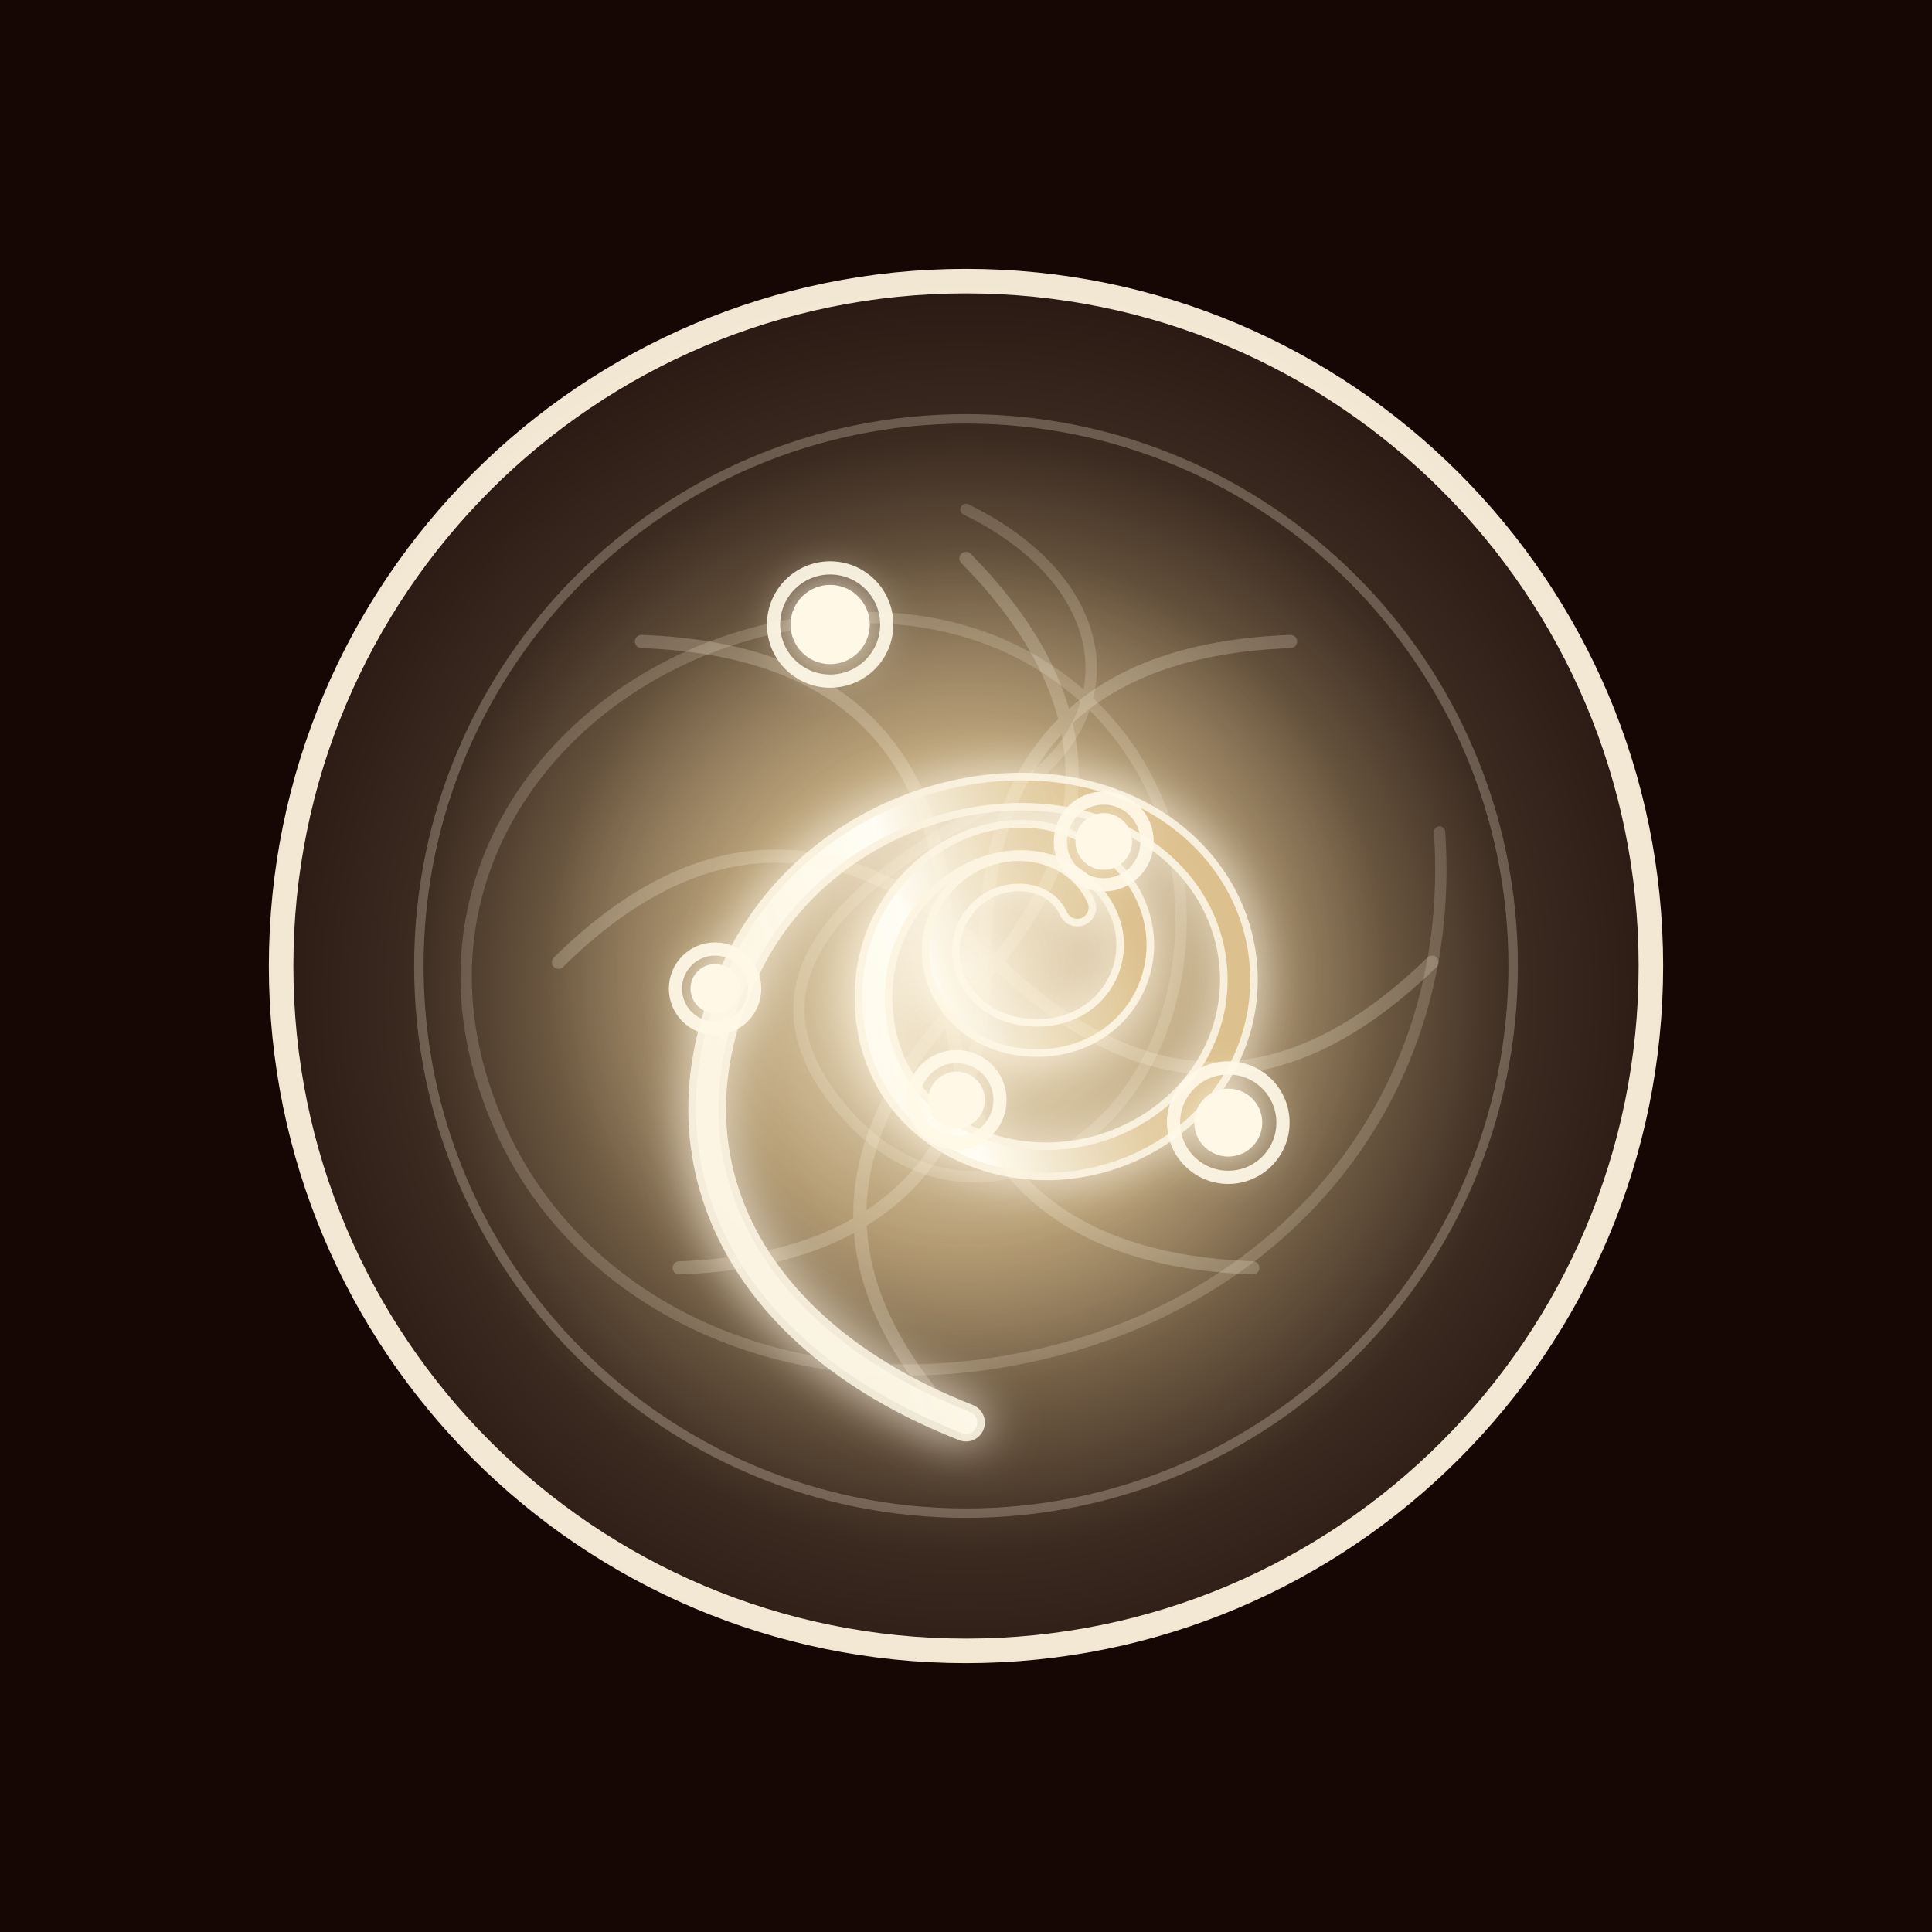
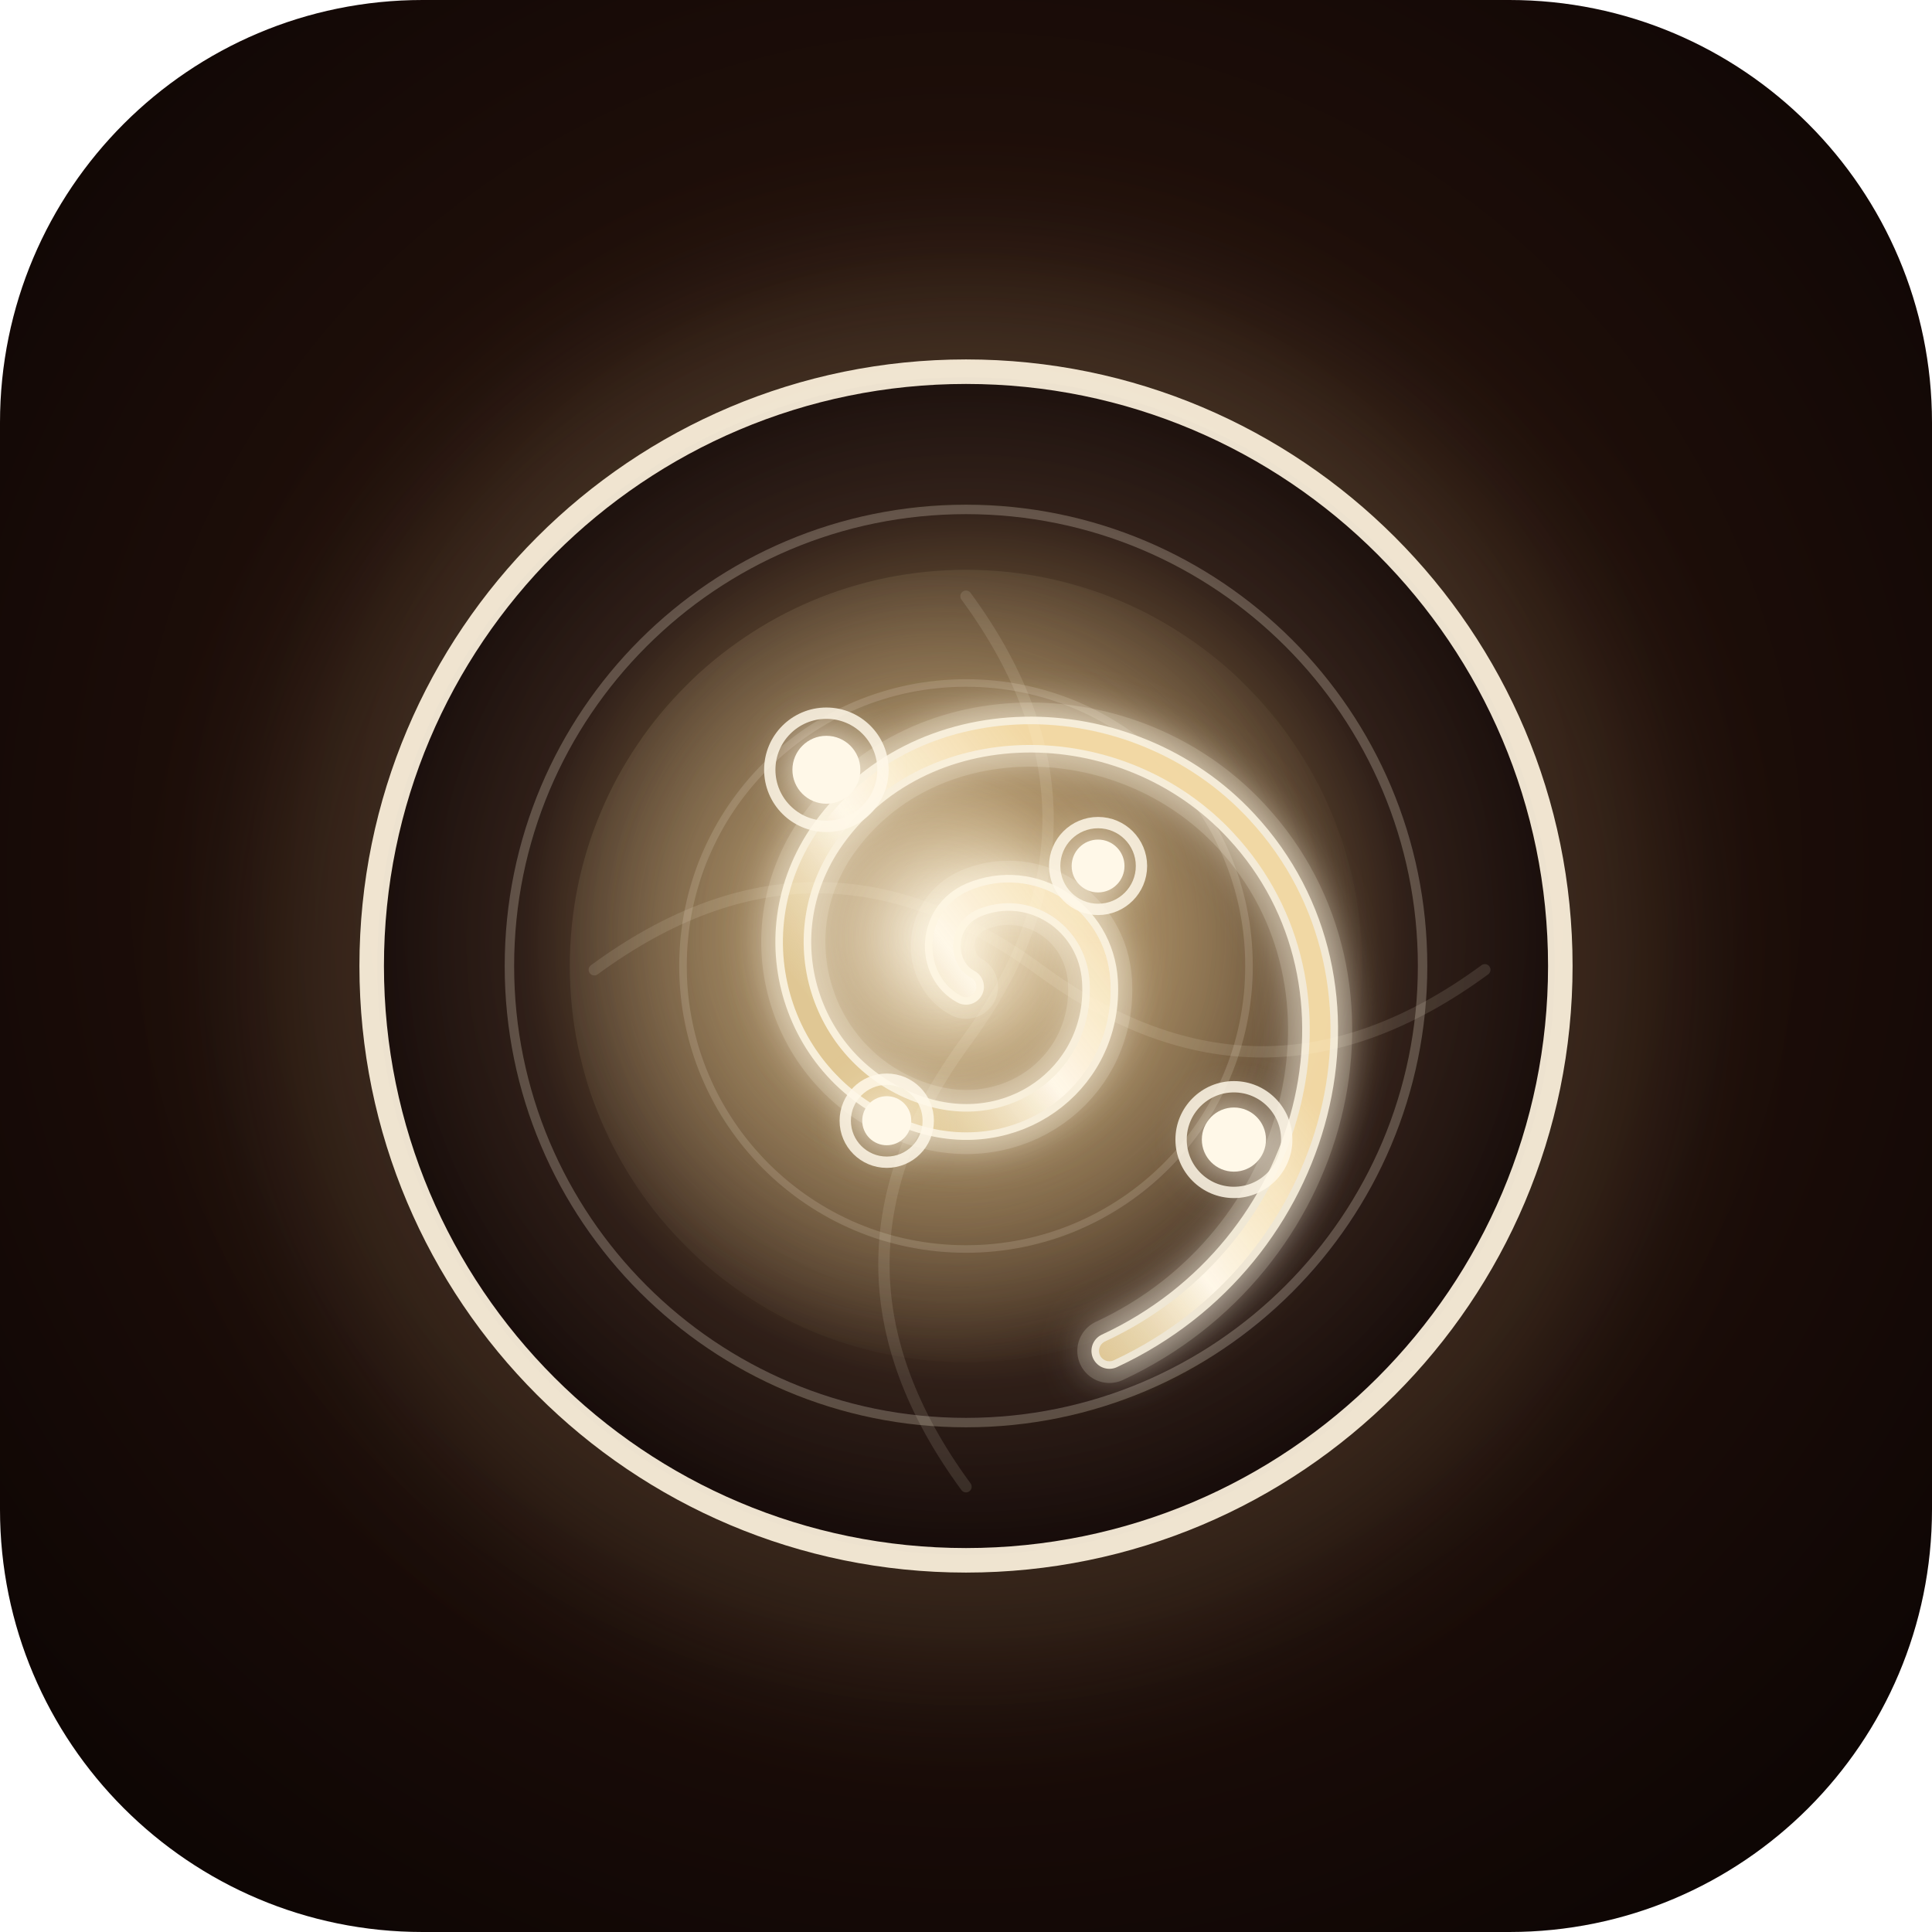
<svg xmlns="http://www.w3.org/2000/svg" viewBox="0 0 1024 1024" role="img" aria-labelledby="title desc">
  <defs>
-     <radialGradient id="bg" cx="50%" cy="52%" r="62%">
-       <stop offset="0%" stop-color="#e9ddc9" />
-       <stop offset="28%" stop-color="#a88f68" />
-       <stop offset="64%" stop-color="#3a2a20" />
-       <stop offset="100%" stop-color="#170704" />
+     <radialGradient id="backdrop" cx="50%" cy="45%" r="76%">
+       <stop offset="0%" stop-color="#4d3827" />
+       <stop offset="42%" stop-color="#21100a" />
+       <stop offset="100%" stop-color="#070202" />
    </radialGradient>
-     <radialGradient id="glow" cx="50%" cy="50%" r="48%">
-       <stop offset="0%" stop-color="#fff8e7" stop-opacity=".95" />
-       <stop offset="36%" stop-color="#ecd7aa" stop-opacity=".45" />
-       <stop offset="100%" stop-color="#ecd7aa" stop-opacity="0" />
+     <radialGradient id="orbFill" cx="50%" cy="48%" r="55%">
+       <stop offset="0%" stop-color="#f2dfba" stop-opacity=".9" />
+       <stop offset="26%" stop-color="#a88755" stop-opacity=".62" />
+       <stop offset="68%" stop-color="#2d1d17" stop-opacity=".86" />
+       <stop offset="100%" stop-color="#100706" />
    </radialGradient>
-     <linearGradient id="thread" x1="18%" x2="86%" y1="62%" y2="36%">
-       <stop offset="0%" stop-color="#fff8e7" stop-opacity=".68" />
-       <stop offset="45%" stop-color="#fffef5" />
-       <stop offset="100%" stop-color="#d5b57a" stop-opacity=".82" />
+     <radialGradient id="coreLight" cx="46%" cy="46%" r="56%">
+       <stop offset="0%" stop-color="#fff8e8" stop-opacity=".95" />
+       <stop offset="36%" stop-color="#efd8aa" stop-opacity=".42" />
+       <stop offset="100%" stop-color="#efd8aa" stop-opacity="0" />
+     </radialGradient>
+     <linearGradient id="threadLight" x1="28%" y1="70%" x2="72%" y2="30%">
+       <stop offset="0%" stop-color="#d6b878" stop-opacity=".72" />
+       <stop offset="42%" stop-color="#fff8e9" />
+       <stop offset="100%" stop-color="#f1d59b" stop-opacity=".86" />
    </linearGradient>
-     <filter id="softGlow" x="-40%" y="-40%" width="180%" height="180%">
-       <feGaussianBlur stdDeviation="13" result="blur" />
+     <filter id="softGlow" x="-45%" y="-45%" width="190%" height="190%">
+       <feGaussianBlur stdDeviation="12" result="blur" />
      <feMerge>
        <feMergeNode in="blur" />
        <feMergeNode in="SourceGraphic" />
      </feMerge>
    </filter>
+     <filter id="wideGlow" x="-80%" y="-80%" width="260%" height="260%">
+       <feGaussianBlur stdDeviation="34" />
+     </filter>
  </defs>
-   <rect width="1024" height="1024" fill="#160704" />
-   <circle cx="512" cy="512" r="368" fill="url(#bg)" />
-   <circle cx="512" cy="512" r="230" fill="url(#glow)" opacity=".85" />
+   <rect width="1024" height="1024" rx="224" fill="url(#backdrop)" />
+   <circle cx="512" cy="512" r="372" fill="#f1d8a2" opacity=".12" filter="url(#wideGlow)" />
+   <circle cx="512" cy="512" r="312" fill="url(#orbFill)" />
+   <circle cx="512" cy="512" r="210" fill="url(#coreLight)" opacity=".78" />
  <g fill="none" stroke-linecap="round" stroke-linejoin="round">
-     <circle cx="512" cy="512" r="363" stroke="#fff4df" stroke-width="13" opacity=".94" />
-     <circle cx="512" cy="512" r="290" stroke="#fff4df" stroke-width="5" opacity=".25" />
-     <path d="M512 270c82 40 88 115 18 154s-148 92-81 167 177 13 177-104c0-98-86-178-206-156-120 21-211 134-157 262 39 94 145 149 267 129 142-23 243-134 233-281" stroke="#fff4df" stroke-width="6" opacity=".18" />
-     <path d="M512 754c-125-49-167-150-116-247 44-84 156-112 221-64 54 40 53 117-4 155-61 40-148 9-150-67-2-70 76-112 121-69 37 35 12 91-38 88-40-2-60-43-39-71 17-23 53-22 64 2" stroke="#fff8e7" stroke-width="20" opacity=".9" filter="url(#softGlow)" />
-     <path d="M512 754c-125-49-167-150-116-247 44-84 156-112 221-64 54 40 53 117-4 155-61 40-148 9-150-67-2-70 76-112 121-69 37 35 12 91-38 88-40-2-60-43-39-71 17-23 53-22 64 2" stroke="url(#thread)" stroke-width="12" opacity=".96" />
-     <g opacity=".22" stroke="#fff4df" stroke-width="7">
-       <path d="M296 510c76-75 154-75 232 0s154 75 231 0" />
-       <path d="M512 296c75 76 75 154 0 232s-75 154 0 231" />
-       <path d="M340 340c108 4 162 59 162 166s54 162 162 166" />
-       <path d="M684 340c-108 4-162 59-162 166s-54 162-162 166" />
-     </g>
+     <circle cx="512" cy="512" r="315" stroke="#fff4df" stroke-width="13" opacity=".92" />
+     <circle cx="512" cy="512" r="242" stroke="#fff4df" stroke-width="5" opacity=".24" />
+     <circle cx="512" cy="512" r="150" stroke="#fff4df" stroke-width="4" opacity=".16" />
+     <path d="M512 523c-17-9-17-37 4-46 31-13 65 9 67 43 3 49-42 85-91 72-64-17-92-91-55-147 49-73 160-73 221-7 78 84 42 226-70 278" stroke="#fff7e4" stroke-width="34" opacity=".18" />
+     <path d="M512 523c-17-9-17-37 4-46 31-13 65 9 67 43 3 49-42 85-91 72-64-17-92-91-55-147 49-73 160-73 221-7 78 84 42 226-70 278" stroke="#fff7e4" stroke-width="19" opacity=".9" filter="url(#softGlow)" />
+     <path d="M512 523c-17-9-17-37 4-46 31-13 65 9 67 43 3 49-42 85-91 72-64-17-92-91-55-147 49-73 160-73 221-7 78 84 42 226-70 278" stroke="url(#threadLight)" stroke-width="11" opacity=".98" />
+     <path d="M315 514c79-58 157-58 236 0s157 58 236 0" stroke="#fff4df" stroke-width="6" opacity=".12" />
+     <path d="M512 316c58 79 58 157 0 236s-58 157 0 236" stroke="#fff4df" stroke-width="6" opacity=".12" />
  </g>
-   <g fill="#fff8e7" filter="url(#softGlow)">
-     <circle cx="440" cy="331" r="21" />
-     <circle cx="585" cy="446" r="15" />
-     <circle cx="379" cy="524" r="13" />
-     <circle cx="507" cy="583" r="15" />
-     <circle cx="651" cy="595" r="18" />
+   <g fill="#fff8e8" filter="url(#softGlow)">
+     <circle cx="438" cy="408" r="18" />
+     <circle cx="582" cy="459" r="14" />
+     <circle cx="470" cy="594" r="13" />
+     <circle cx="654" cy="604" r="17" />
  </g>
-   <g fill="none" stroke="#fff8e7" stroke-width="7" opacity=".92">
-     <circle cx="440" cy="331" r="30" />
-     <circle cx="585" cy="446" r="23" />
-     <circle cx="379" cy="524" r="21" />
-     <circle cx="507" cy="583" r="23" />
-     <circle cx="651" cy="595" r="29" />
+   <g fill="none" stroke="#fff8e8" stroke-width="6" opacity=".84">
+     <circle cx="438" cy="408" r="30" />
+     <circle cx="582" cy="459" r="23" />
+     <circle cx="470" cy="594" r="22" />
+     <circle cx="654" cy="604" r="28" />
  </g>
</svg>
